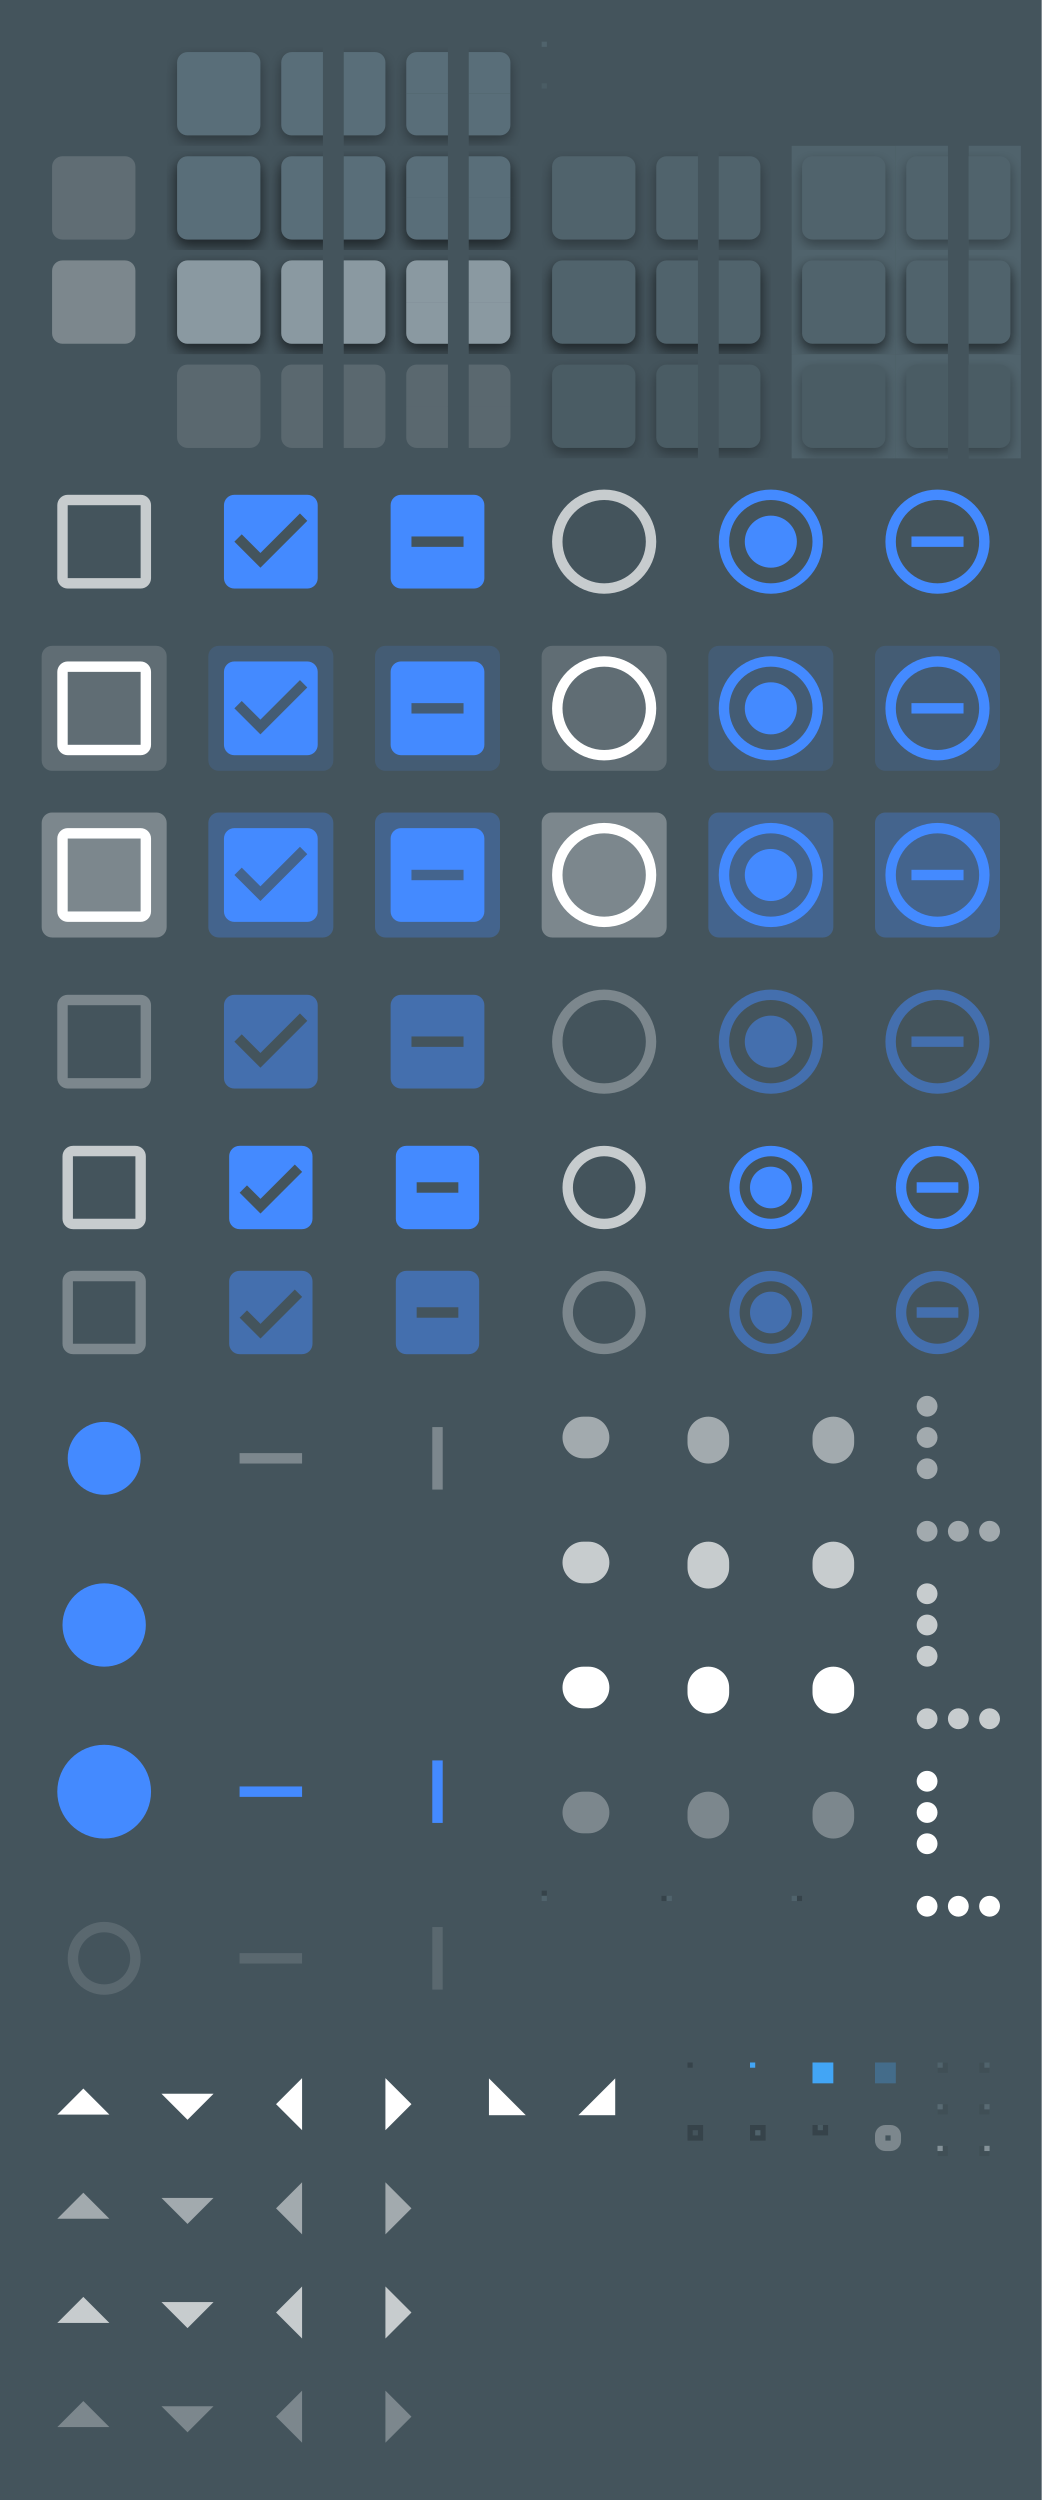
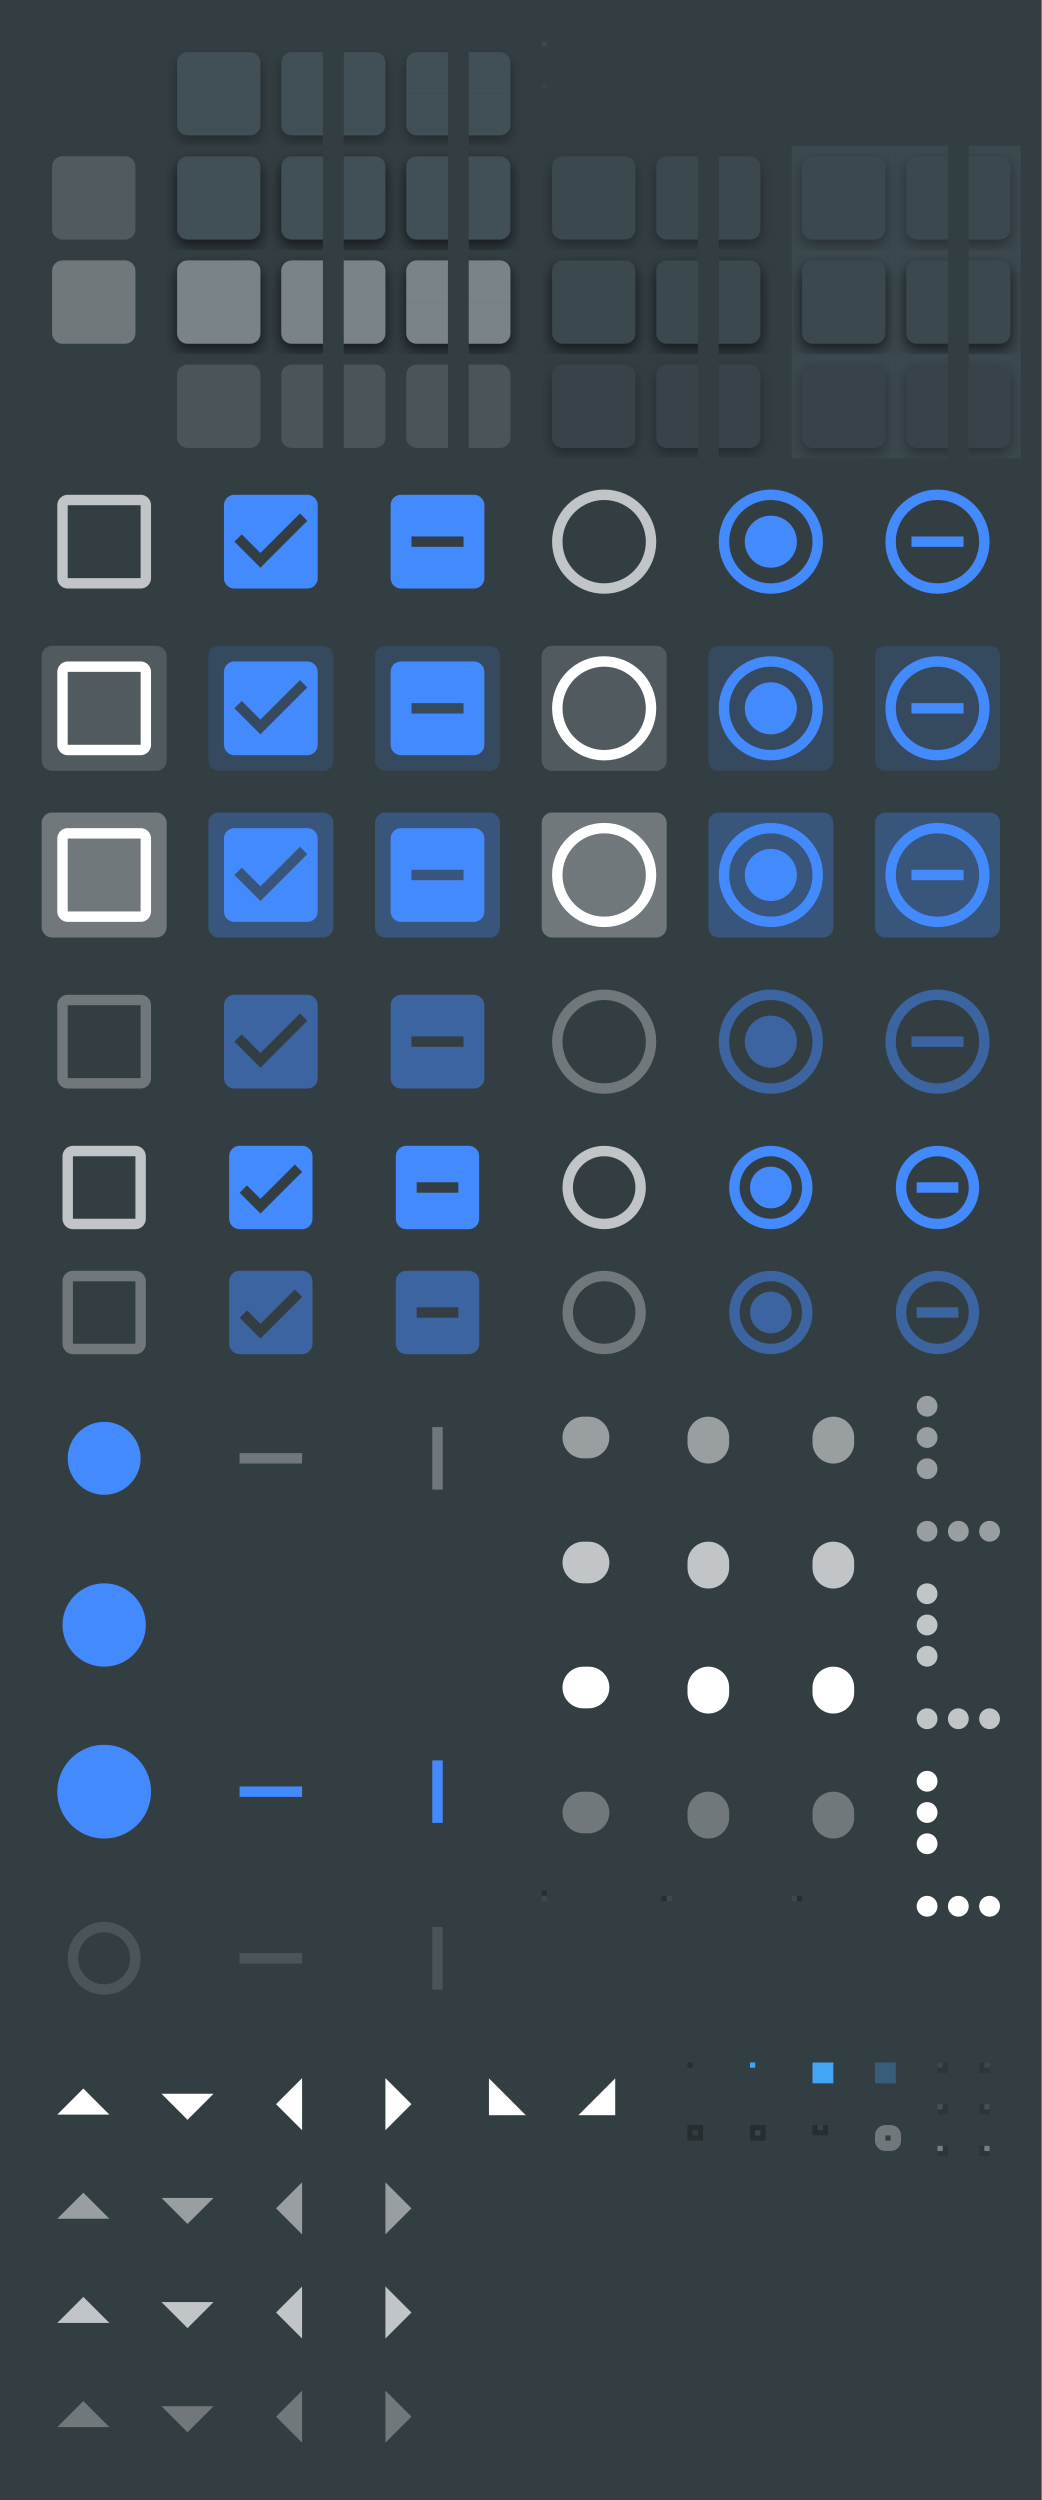
<svg xmlns="http://www.w3.org/2000/svg" xmlns:xlink="http://www.w3.org/1999/xlink" width="200" height="480" viewBox="0 0 200 480">
  <rect width="200" height="480" fill="url(#color-bg)" />
  <defs>
    <filter id="1" color-interpolation-filters="sRGB" x="0" y="0" width="1" height="1">
      <feFlood flood-color="#000000" flood-opacity="0.12" result="flood" />
      <feComposite operator="in" in="flood" in2="SourceGraphic" result="composite1" />
      <feGaussianBlur stdDeviation="1.5" in="composite1" result="blur" />
      <feOffset dx="0" dy="1" result="offset" />
      <feComposite in="SourceGraphic" in2="offset" result="fbSourceGraphic" />
      <feFlood flood-color="#000000" flood-opacity="0.24" result="flood" />
      <feComposite operator="in" in="flood" in2="fbSourceGraphic" result="composite1" />
      <feGaussianBlur stdDeviation="1" in="composite1" result="blur" />
      <feOffset dx="0" dy="1" result="offset" />
      <feComposite in="fbSourceGraphic" in2="offset" result="composite2" />
    </filter>
    <linearGradient id="color-fg">
      <stop stop-color="#FFFFFF" />
    </linearGradient>
    <linearGradient id="color-fg-insensitive">
      <stop stop-color="#FFFFFF" stop-opacity="0.5" />
    </linearGradient>
    <linearGradient id="color-fg-secondary">
      <stop stop-color="#FFFFFF" stop-opacity="0.7" />
    </linearGradient>
    <linearGradient id="color-fg-secondary-insensitive">
      <stop stop-color="#FFFFFF" stop-opacity="0.3" />
    </linearGradient>
    <linearGradient id="color-trough-insensitive">
      <stop stop-color="#FFFFFF" stop-opacity="0.12" />
    </linearGradient>
    <linearGradient id="color-primary">
      <stop stop-color="#42A5F5" />
    </linearGradient>
    <linearGradient id="color-accent">
      <stop stop-color="#448aff" />
    </linearGradient>
    <linearGradient id="color-accent-insensitive">
      <stop stop-color="#448aff" stop-opacity="0.5" />
    </linearGradient>
    <linearGradient id="color-bg">
-       <stop stop-color="#44545c" />
+       <stop stop-color="#333e43" />
    </linearGradient>
    <linearGradient id="color-bg-lighter">
-       <stop stop-color="#596e79" />
+       <stop stop-color="#414f56" />
    </linearGradient>
    <linearGradient id="color-base">
-       <stop stop-color="#50636c" />
+       <stop stop-color="#3b484e" />
    </linearGradient>
    <linearGradient id="color-base-alt">
-       <stop stop-color="#4a5c64" />
+       <stop stop-color="#374349" />
    </linearGradient>
    <linearGradient id="color-border">
-       <stop stop-color="#000000" stop-opacity="0.2" />
+       <stop stop-color="#000000" stop-opacity="0.26" />
    </linearGradient>
    <rect id="1x1" width="1" height="1" />
    <rect id="2x2" width="2" height="2" />
    <rect id="4x4" width="4" height="4" />
    <rect id="16x16" width="16" height="16" opacity="0" />
    <rect id="17x17" width="17" height="17" opacity="0" />
    <rect id="24x24" width="24" height="24" opacity="0" />
    <clipPath id="left">
      <rect width="10" height="20" />
    </clipPath>
    <clipPath id="right">
      <rect width="10" height="20" x="10" />
    </clipPath>
    <clipPath id="left-top">
      <rect width="10" height="10" />
    </clipPath>
    <clipPath id="left-bottom">
      <rect width="10" height="10" y="10" />
    </clipPath>
    <clipPath id="right-top">
      <rect width="10" height="10" x="10" />
    </clipPath>
    <clipPath id="right-bottom">
      <rect width="10" height="10" x="10" y="10" />
    </clipPath>
    <g id="base-box">
      <rect width="20" height="20" opacity="0" />
      <rect x="2" y="2" width="16" height="16" rx="2" ry="2" />
    </g>
    <use xlink:href="#base-box" id="base-flat-button" fill="url(#color-fg)" opacity="0" />
    <use xlink:href="#base-box" id="base-flat-button-hover" fill="url(#color-fg)" opacity="0.15" />
    <use xlink:href="#base-box" id="base-flat-button-active" fill="url(#color-fg)" opacity="0.3" />
    <use xlink:href="#base-box" id="base-flat-button-insensitive" fill="url(#color-fg)" opacity="0" />
    <use xlink:href="#base-box" id="base-button" fill="url(#color-bg-lighter)" filter="url(#1)" />
    <use xlink:href="#base-button" id="base-button-hover" filter="url(#1)" />
    <g id="base-button-active">
      <use xlink:href="#base-button-hover" />
      <use xlink:href="#base-flat-button-active" />
    </g>
    <use xlink:href="#base-box" id="base-button-insensitive" fill="url(#color-trough-insensitive)" />
    <use xlink:href="#1x1" id="base-entry-background" fill="url(#color-base)" />
    <use xlink:href="#1x1" id="base-entry-background-insensitive" fill="url(#color-base-alt)" />
    <use xlink:href="#base-box" id="base-entry-box" fill="url(#color-base)" filter="url(#1)" />
    <use xlink:href="#base-entry-box" id="base-entry-box-active" filter="url(#1)" />
    <use xlink:href="#base-box" id="base-entry-box-insensitive" fill="url(#color-base-alt)" filter="url(#1)" />
    <rect id="background-fill" width="20" height="20" />
    <g id="base-entry">
      <use xlink:href="#background-fill" />
      <use xlink:href="#base-entry-box" />
    </g>
    <g id="base-entry-active">
      <use xlink:href="#background-fill" />
      <use xlink:href="#base-entry-box-active" />
    </g>
    <g id="base-entry-insensitive">
      <use xlink:href="#background-fill" />
      <use xlink:href="#base-entry-box-insensitive" />
    </g>
    <use clip-path="url(#left)" xlink:href="#base-button" id="base-combo-rtl-button" />
    <use clip-path="url(#left)" xlink:href="#base-button-hover" id="base-combo-rtl-button-hover" />
    <use clip-path="url(#left)" xlink:href="#base-button-active" id="base-combo-rtl-button-active" />
    <use clip-path="url(#left)" xlink:href="#base-button-insensitive" id="base-combo-rtl-button-insensitive" />
    <use clip-path="url(#right)" xlink:href="#base-button" id="base-combo-ltr-button" />
    <use clip-path="url(#right)" xlink:href="#base-button-hover" id="base-combo-ltr-button-hover" />
    <use clip-path="url(#right)" xlink:href="#base-button-active" id="base-combo-ltr-button-active" />
    <use clip-path="url(#right)" xlink:href="#base-button-insensitive" id="base-combo-ltr-button-insensitive" />
    <use clip-path="url(#left-top)" xlink:href="#base-button" id="base-spin-rtl-up" />
    <use clip-path="url(#left-top)" xlink:href="#base-button-hover" id="base-spin-rtl-up-hover" />
    <use clip-path="url(#left-top)" xlink:href="#base-button-active" id="base-spin-rtl-up-active" />
    <use clip-path="url(#left-top)" xlink:href="#base-button-insensitive" id="base-spin-rtl-up-insensitive" />
    <use clip-path="url(#left-bottom)" xlink:href="#base-button" id="base-spin-rtl-down" />
    <use clip-path="url(#left-bottom)" xlink:href="#base-button-hover" id="base-spin-rtl-down-hover" />
    <use clip-path="url(#left-bottom)" xlink:href="#base-button-active" id="base-spin-rtl-down-active" />
    <use clip-path="url(#left-bottom)" xlink:href="#base-button-insensitive" id="base-spin-rtl-down-insensitive" />
    <use clip-path="url(#right-top)" xlink:href="#base-button" id="base-spin-ltr-up" />
    <use clip-path="url(#right-top)" xlink:href="#base-button-hover" id="base-spin-ltr-up-hover" />
    <use clip-path="url(#right-top)" xlink:href="#base-button-active" id="base-spin-ltr-up-active" />
    <use clip-path="url(#right-top)" xlink:href="#base-button-insensitive" id="base-spin-ltr-up-insensitive" />
    <use clip-path="url(#right-bottom)" xlink:href="#base-button" id="base-spin-ltr-down" />
    <use clip-path="url(#right-bottom)" xlink:href="#base-button-hover" id="base-spin-ltr-down-hover" />
    <use clip-path="url(#right-bottom)" xlink:href="#base-button-active" id="base-spin-ltr-down-active" />
    <use clip-path="url(#right-bottom)" xlink:href="#base-button-insensitive" id="base-spin-ltr-down-insensitive" />
    <use clip-path="url(#left)" xlink:href="#base-entry" id="base-combo-ltr-entry" />
    <use clip-path="url(#left)" xlink:href="#base-entry-active" id="base-combo-ltr-entry-active" />
    <use clip-path="url(#left)" xlink:href="#base-entry-insensitive" id="base-combo-ltr-entry-insensitive" />
    <use clip-path="url(#right)" xlink:href="#base-entry" id="base-combo-rtl-entry" />
    <use clip-path="url(#right)" xlink:href="#base-entry-active" id="base-combo-rtl-entry-active" />
    <use clip-path="url(#right)" xlink:href="#base-entry-insensitive" id="base-combo-rtl-entry-insensitive" />
    <path id="checkbox-unchecked-path" d="M19 5v14H5V5h14m0-2H5c-1.1 0-2 .9-2 2v14c0 1.1.9 2 2 2h14c1.1 0 2-.9 2-2V5c0-1.1-.9-2-2-2z" />
    <path id="checkbox-checked-path" d="M19 3H5c-1.11 0-2 .9-2 2v14c0 1.1.89 2 2 2h14c1.11 0 2-.9 2-2V5c0-1.1-.89-2-2-2zm-9 14l-5-5 1.41-1.41L10 14.17l7.59-7.59L19 8l-9 9z" />
    <path id="checkbox-mixed-path" d="M19 3H5c-1.1 0-2 .9-2 2v14c0 1.1.9 2 2 2h14c1.1 0 2-.9 2-2V5c0-1.1-.9-2-2-2zm-2 10H7v-2h10v2z" />
    <path id="radio-unchecked-path" d="M12 2C6.48 2 2 6.48 2 12s4.48 10 10 10 10-4.48 10-10S17.52 2 12 2zm0 18c-4.42 0-8-3.58-8-8s3.58-8 8-8 8 3.58 8 8-3.58 8-8 8z" />
    <path id="radio-checked-path" d="M12 7c-2.76 0-5 2.24-5 5s2.24 5 5 5 5-2.24 5-5-2.24-5-5-5zm0-5C6.48 2 2 6.48 2 12s4.48 10 10 10 10-4.48 10-10S17.52 2 12 2zm0 18c-4.42 0-8-3.58-8-8s3.58-8 8-8 8 3.58 8 8-3.58 8-8 8z" />
    <path id="radio-mixed-path" d="m12 2c-5.52 0-10 4.48-10 10s4.48 10 10 10 10-4.48 10-10-4.48-10-10-10zm0 2c4.42 0 8 3.58 8 8s-3.58 8-8 8-8-3.58-8-8 3.58-8 8-8zm-5 7v2h10v-2h-10z" />
    <path id="menu-checkbox-unchecked-path" d="m2 0a2 2 0 0 0 -2 2v12a2 2 0 0 0 2 2h12a2 2 0 0 0 2 -2v-12a2 2 0 0 0 -2 -2h-12zm0 2h12v12h-12v-12z" />
    <path id="menu-checkbox-checked-path" d="m2 0a2 2 0 0 0 -2 2v12a2 2 0 0 0 2 2h12a2 2 0 0 0 2 -2v-12a2 2 0 0 0 -2 -2h-12zm10.6 3.59l1.41 1.41-8 8-4-4 1.41-1.41 2.59 2.59 6.59-6.59z" />
    <path id="menu-checkbox-mixed-path" d="m2 0a2 2 0 0 0 -2 2v12a2 2 0 0 0 2 2h12a2 2 0 0 0 2 -2v-12a2 2 0 0 0 -2 -2h-12zm2 7h8v2h-8v-2z" />
    <path id="menu-radio-unchecked-path" d="m8 0a8 8 0 0 0 -8 8 8 8 0 0 0 8 8 8 8 0 0 0 8 -8 8 8 0 0 0 -8 -8zm0 2a6 6 0 0 1 6 6 6 6 0 0 1 -6 6 6 6 0 0 1 -6 -6 6 6 0 0 1 6 -6z" />
    <path id="menu-radio-checked-path" d="m8 0a8 8 0 0 0 -8 8 8 8 0 0 0 8 8 8 8 0 0 0 8 -8 8 8 0 0 0 -8 -8zm0 2a6 6 0 0 1 6 6 6 6 0 0 1 -6 6 6 6 0 0 1 -6 -6 6 6 0 0 1 6 -6zm0 2a4 4 0 0 0 -4 4 4 4 0 0 0 4 4 4 4 0 0 0 4 -4 4 4 0 0 0 -4 -4z" />
    <path id="menu-radio-mixed-path" d="m8 0a8 8 0 0 0 -8 8 8 8 0 0 0 8 8 8 8 0 0 0 8 -8 8 8 0 0 0 -8 -8zm0 2a6 6 0 0 1 6 6 6 6 0 0 1 -6 6 6 6 0 0 1 -6 -6 6 6 0 0 1 6 -6zm-4 5v2h8v-2h-8z" />
    <rect id="button-fill" width="24" height="24" rx="2" ry="2" />
    <g id="base-checkbox-unchecked">
      <use xlink:href="#button-fill" opacity="0" />
      <use xlink:href="#checkbox-unchecked-path" />
    </g>
    <g id="base-checkbox-unchecked-hover">
      <use xlink:href="#button-fill" opacity="0.15" />
      <use xlink:href="#checkbox-unchecked-path" />
    </g>
    <g id="base-checkbox-unchecked-active">
      <use xlink:href="#button-fill" opacity="0.3" />
      <use xlink:href="#checkbox-unchecked-path" />
    </g>
    <g id="base-checkbox-checked">
      <use xlink:href="#button-fill" opacity="0" />
      <use xlink:href="#checkbox-checked-path" />
    </g>
    <g id="base-checkbox-checked-hover">
      <use xlink:href="#button-fill" opacity="0.15" />
      <use xlink:href="#checkbox-checked-path" />
    </g>
    <g id="base-checkbox-checked-active">
      <use xlink:href="#button-fill" opacity="0.3" />
      <use xlink:href="#checkbox-checked-path" />
    </g>
    <g id="base-checkbox-mixed">
      <use xlink:href="#button-fill" opacity="0" />
      <use xlink:href="#checkbox-mixed-path" />
    </g>
    <g id="base-checkbox-mixed-hover">
      <use xlink:href="#button-fill" opacity="0.15" />
      <use xlink:href="#checkbox-mixed-path" />
    </g>
    <g id="base-checkbox-mixed-active">
      <use xlink:href="#button-fill" opacity="0.3" />
      <use xlink:href="#checkbox-mixed-path" />
    </g>
    <g id="base-radio-unchecked">
      <use xlink:href="#button-fill" opacity="0" />
      <use xlink:href="#radio-unchecked-path" />
    </g>
    <g id="base-radio-unchecked-hover">
      <use xlink:href="#button-fill" opacity="0.15" />
      <use xlink:href="#radio-unchecked-path" />
    </g>
    <g id="base-radio-unchecked-active">
      <use xlink:href="#button-fill" opacity="0.3" />
      <use xlink:href="#radio-unchecked-path" />
    </g>
    <g id="base-radio-checked">
      <use xlink:href="#button-fill" opacity="0" />
      <use xlink:href="#radio-checked-path" />
    </g>
    <g id="base-radio-checked-hover">
      <use xlink:href="#button-fill" opacity="0.15" />
      <use xlink:href="#radio-checked-path" />
    </g>
    <g id="base-radio-checked-active">
      <use xlink:href="#button-fill" opacity="0.3" />
      <use xlink:href="#radio-checked-path" />
    </g>
    <g id="base-radio-mixed">
      <use xlink:href="#button-fill" opacity="0" />
      <use xlink:href="#radio-mixed-path" />
    </g>
    <g id="base-radio-mixed-hover">
      <use xlink:href="#button-fill" opacity="0.15" />
      <use xlink:href="#radio-mixed-path" />
    </g>
    <g id="base-radio-mixed-active">
      <use xlink:href="#button-fill" opacity="0.3" />
      <use xlink:href="#radio-mixed-path" />
    </g>
    <g id="base-menu-checkbox-unchecked">
      <use xlink:href="#16x16" />
      <use xlink:href="#menu-checkbox-unchecked-path" />
    </g>
    <g id="base-menu-checkbox-checked">
      <use xlink:href="#16x16" />
      <use xlink:href="#menu-checkbox-checked-path" />
    </g>
    <g id="base-menu-checkbox-mixed">
      <use xlink:href="#16x16" />
      <use xlink:href="#menu-checkbox-mixed-path" />
    </g>
    <g id="base-menu-radio-unchecked">
      <use xlink:href="#16x16" />
      <use xlink:href="#menu-radio-unchecked-path" />
    </g>
    <g id="base-menu-radio-checked">
      <use xlink:href="#16x16" />
      <use xlink:href="#menu-radio-checked-path" />
    </g>
    <g id="base-menu-radio-mixed">
      <use xlink:href="#16x16" />
      <use xlink:href="#menu-radio-mixed-path" />
    </g>
    <g id="base-scale-slider">
      <use xlink:href="#24x24" />
      <circle cx="12" cy="12" r="7" fill="url(#color-accent)" />
    </g>
    <g id="base-scale-slider-hover">
      <use xlink:href="#24x24" />
      <circle cx="12" cy="12" r="8" fill="url(#color-accent)" />
    </g>
    <g id="base-scale-slider-active">
      <use xlink:href="#24x24" />
      <circle cx="12" cy="12" r="9" fill="url(#color-accent)" />
    </g>
    <g id="base-scale-slider-insensitive">
      <use xlink:href="#24x24" />
      <circle cx="12" cy="12" r="7" fill="url(#color-bg)" />
      <circle cx="12" cy="12" r="6" fill="none" stroke="url(#color-trough-insensitive)" stroke-width="2" />
    </g>
    <g id="base-scale-horz-trough">
      <use xlink:href="#24x24" />
      <rect width="12" height="2" x="6" y="11" />
    </g>
    <g id="base-scale-vert-trough">
      <use xlink:href="#24x24" />
      <rect width="2" height="12" x="11" y="6" />
    </g>
    <g id="base-scrollbar-horz-slider">
      <use xlink:href="#17x17" y="-1" />
      <rect width="9" height="8" x="4" y="4" ry="4" />
    </g>
    <g id="base-scrollbar-horz-trough">
      <use xlink:href="#base-border" y="-1" />
      <use xlink:href="#base-entry-background" />
    </g>
    <use xlink:href="#base-scrollbar-horz-slider" id="base-scrollbar-vert-ltr-slider" transform="rotate(-90 8.5 8.5)" />
    <use xlink:href="#base-scrollbar-horz-trough" id="base-scrollbar-vert-ltr-trough" transform="rotate(-90 0.5 0.5)" />
    <use xlink:href="#base-scrollbar-horz-slider" id="base-scrollbar-vert-rtl-slider" transform="rotate(90 8 8)" />
    <use xlink:href="#base-scrollbar-horz-trough" id="base-scrollbar-vert-rtl-trough" transform="rotate(90 0.5 0.5)" />
    <g id="base-handle-horz">
      <circle cx="2" cy="2" r="2" />
      <circle cx="8" cy="2" r="2" />
      <circle cx="14" cy="2" r="2" />
    </g>
    <use xlink:href="#base-handle-horz" id="base-handle-vert" transform="rotate(90 2 2)" />
    <path id="pan-path" d="M 13,6 8,11 3,6 Z" />
    <g id="base-pan-down">
      <use xlink:href="#16x16" />
      <use xlink:href="#pan-path" />
    </g>
    <g id="base-pan-up">
      <use xlink:href="#16x16" />
      <use xlink:href="#pan-path" transform="rotate(180 8 8)" />
    </g>
    <g id="base-pan-left">
      <use xlink:href="#16x16" />
      <use xlink:href="#pan-path" transform="rotate(90 8 8)" />
    </g>
    <g id="base-pan-right">
      <use xlink:href="#16x16" />
      <use xlink:href="#pan-path" transform="rotate(-90 8 8)" />
    </g>
    <g id="base-pan-left-semi">
      <use xlink:href="#16x16" />
      <use xlink:href="#pan-path" transform="rotate(45 8 8)" />
    </g>
    <g id="base-pan-right-semi">
      <use xlink:href="#16x16" />
      <use xlink:href="#pan-path" transform="rotate(-45 8 8)" />
    </g>
    <use xlink:href="#1x1" id="base-border" fill="url(#color-border)" />
    <use xlink:href="#1x1" id="base-tab" fill="url(#color-primary)" />
    <use xlink:href="#4x4" id="base-progressbar-progress" fill="url(#color-primary)" />
    <g id="base-progressbar-trough">
      <use xlink:href="#4x4" fill="url(#color-bg)" />
      <use xlink:href="#base-progressbar-progress" opacity="0.3" />
    </g>
    <rect id="base-frame" x="0.5" y="0.5" width="2" height="2" fill="none" stroke="url(#color-border)" stroke-width="1" />
    <g id="base-frame-notebook">
      <rect width="3" height="3" fill="url(#color-border)" />
      <use xlink:href="#1x1" x="1" y="1" fill="url(#color-base)" />
    </g>
    <g id="base-frame-inline">
      <rect width="3" height="2" fill="url(#color-border)" />
      <use xlink:href="#1x1" x="1" fill="url(#color-base-alt)" />
    </g>
    <rect id="base-focus" x="1" y="1" width="3" height="3" rx="1" ry="1" fill="none" stroke="url(#color-fg)" stroke-width="2" opacity="0.3" />
    <g id="base-treeview-ltr-button">
      <use xlink:href="#2x2" fill="url(#color-base)" />
      <use xlink:href="#2x2" fill="url(#color-border)" />
      <use xlink:href="#1x1" fill="url(#color-base)" />
    </g>
    <g id="base-treeview-ltr-button-hover">
      <use xlink:href="#base-treeview-ltr-button" />
      <use xlink:href="#1x1" fill="url(#color-fg)" opacity="0.05" />
    </g>
    <g id="base-treeview-ltr-button-active">
      <use xlink:href="#base-treeview-ltr-button" />
      <use xlink:href="#1x1" fill="url(#color-fg)" opacity="0.3" />
    </g>
    <use xlink:href="#base-treeview-ltr-button" id="base-treeview-rtl-button" transform="scale(-1 1)" />
    <use xlink:href="#base-treeview-ltr-button-hover" id="base-treeview-rtl-button-hover" transform="scale(-1 1)" />
    <use xlink:href="#base-treeview-ltr-button-active" id="base-treeview-rtl-button-active" transform="scale(-1 1)" />
  </defs>
  <use x="8" y="8" xlink:href="#base-flat-button" id="flat-button" />
  <use x="8" y="28" xlink:href="#base-flat-button-hover" id="flat-button-hover" />
  <use x="8" y="48" xlink:href="#base-flat-button-active" id="flat-button-active" />
  <use x="8" y="68" xlink:href="#base-flat-button-insensitive" id="flat-button-insensitive" />
  <use x="32" y="8" xlink:href="#base-button" id="button" />
  <use x="32" y="28" xlink:href="#base-button-hover" id="button-hover" />
  <use x="32" y="48" xlink:href="#base-button-active" id="button-active" />
  <use x="32" y="68" xlink:href="#base-button-insensitive" id="button-insensitive" />
  <use x="52" y="8" xlink:href="#base-combo-rtl-button" id="combo-rtl-button" />
  <use x="52" y="28" xlink:href="#base-combo-rtl-button-hover" id="combo-rtl-button-hover" />
  <use x="52" y="48" xlink:href="#base-combo-rtl-button-active" id="combo-rtl-button-active" />
  <use x="52" y="68" xlink:href="#base-combo-rtl-button-insensitive" id="combo-rtl-button-insensitive" />
  <use x="56" y="8" xlink:href="#base-combo-ltr-button" id="combo-ltr-button" />
  <use x="56" y="28" xlink:href="#base-combo-ltr-button-hover" id="combo-ltr-button-hover" />
  <use x="56" y="48" xlink:href="#base-combo-ltr-button-active" id="combo-ltr-button-active" />
  <use x="56" y="68" xlink:href="#base-combo-ltr-button-insensitive" id="combo-ltr-button-insensitive" />
  <use x="76" y="8" xlink:href="#base-spin-rtl-up" id="spin-rtl-up" />
  <use x="76" y="28" xlink:href="#base-spin-rtl-up-hover" id="spin-rtl-up-hover" />
  <use x="76" y="48" xlink:href="#base-spin-rtl-up-active" id="spin-rtl-up-active" />
  <use x="76" y="68" xlink:href="#base-spin-rtl-up-insensitive" id="spin-rtl-up-insensitive" />
  <use x="76" y="8" xlink:href="#base-spin-rtl-down" id="spin-rtl-down" />
  <use x="76" y="28" xlink:href="#base-spin-rtl-down-hover" id="spin-rtl-down-hover" />
  <use x="76" y="48" xlink:href="#base-spin-rtl-down-active" id="spin-rtl-down-active" />
  <use x="76" y="68" xlink:href="#base-spin-rtl-down-insensitive" id="spin-rtl-down-insensitive" />
  <use x="80" y="8" xlink:href="#base-spin-ltr-up" id="spin-ltr-up" />
  <use x="80" y="28" xlink:href="#base-spin-ltr-up-hover" id="spin-ltr-up-hover" />
  <use x="80" y="48" xlink:href="#base-spin-ltr-up-active" id="spin-ltr-up-active" />
  <use x="80" y="68" xlink:href="#base-spin-ltr-up-insensitive" id="spin-ltr-up-insensitive" />
  <use x="80" y="8" xlink:href="#base-spin-ltr-down" id="spin-ltr-down" />
  <use x="80" y="28" xlink:href="#base-spin-ltr-down-hover" id="spin-ltr-down-hover" />
  <use x="80" y="48" xlink:href="#base-spin-ltr-down-active" id="spin-ltr-down-active" />
  <use x="80" y="68" xlink:href="#base-spin-ltr-down-insensitive" id="spin-ltr-down-insensitive" />
  <use x="104" y="8" xlink:href="#base-entry-background" id="entry-background" />
  <use x="104" y="16" xlink:href="#base-entry-background-insensitive" id="entry-background-insensitive" />
  <use x="104" y="28" xlink:href="#base-entry" fill="url(#color-bg)" id="entry" />
  <use x="104" y="48" xlink:href="#base-entry-active" fill="url(#color-bg)" id="entry-active" />
  <use x="104" y="68" xlink:href="#base-entry-insensitive" fill="url(#color-bg)" id="entry-insensitive" />
  <use x="124" y="28" xlink:href="#base-combo-ltr-entry" fill="url(#color-bg)" id="combo-ltr-entry" />
  <use x="124" y="48" xlink:href="#base-combo-ltr-entry-active" fill="url(#color-bg)" id="combo-ltr-entry-active" />
  <use x="124" y="68" xlink:href="#base-combo-ltr-entry-insensitive" fill="url(#color-bg)" id="combo-ltr-entry-insensitive" />
  <use x="128" y="28" xlink:href="#base-combo-rtl-entry" fill="url(#color-bg)" id="combo-rtl-entry" />
  <use x="128" y="48" xlink:href="#base-combo-rtl-entry-active" fill="url(#color-bg)" id="combo-rtl-entry-active" />
  <use x="128" y="68" xlink:href="#base-combo-rtl-entry-insensitive" fill="url(#color-bg)" id="combo-rtl-entry-insensitive" />
  <use x="152" y="28" xlink:href="#base-entry" fill="url(#color-base)" id="notebook-entry" />
  <use x="152" y="48" xlink:href="#base-entry-active" fill="url(#color-base)" id="notebook-entry-active" />
  <use x="152" y="68" xlink:href="#base-entry-insensitive" fill="url(#color-base)" id="notebook-entry-insensitive" />
  <use x="172" y="28" xlink:href="#base-combo-ltr-entry" fill="url(#color-base)" id="notebook-combo-ltr-entry" />
  <use x="172" y="48" xlink:href="#base-combo-ltr-entry-active" fill="url(#color-base)" id="notebook-combo-ltr-entry-active" />
  <use x="172" y="68" xlink:href="#base-combo-ltr-entry-insensitive" fill="url(#color-base)" id="notebook-combo-ltr-entry-insensitive" />
  <use x="176" y="28" xlink:href="#base-combo-rtl-entry" fill="url(#color-base)" id="notebook-combo-rtl-entry" />
  <use x="176" y="48" xlink:href="#base-combo-rtl-entry-active" fill="url(#color-base)" id="notebook-combo-rtl-entry-active" />
  <use x="176" y="68" xlink:href="#base-combo-rtl-entry-insensitive" fill="url(#color-base)" id="notebook-combo-rtl-entry-insensitive" />
  <use x="8" y="92" xlink:href="#base-checkbox-unchecked" fill="url(#color-fg-secondary)" id="checkbox-unchecked" />
  <use x="8" y="124" xlink:href="#base-checkbox-unchecked-hover" fill="url(#color-fg)" id="checkbox-unchecked-hover" />
  <use x="8" y="156" xlink:href="#base-checkbox-unchecked-active" fill="url(#color-fg)" id="checkbox-unchecked-active" />
  <use x="8" y="188" xlink:href="#base-checkbox-unchecked" fill="url(#color-fg-secondary-insensitive)" id="checkbox-unchecked-insensitive" />
  <use x="40" y="92" xlink:href="#base-checkbox-checked" fill="url(#color-accent)" id="checkbox-checked" />
  <use x="40" y="124" xlink:href="#base-checkbox-checked-hover" fill="url(#color-accent)" id="checkbox-checked-hover" />
  <use x="40" y="156" xlink:href="#base-checkbox-checked-active" fill="url(#color-accent)" id="checkbox-checked-active" />
  <use x="40" y="188" xlink:href="#base-checkbox-checked" fill="url(#color-accent-insensitive)" id="checkbox-checked-insensitive" />
  <use x="72" y="92" xlink:href="#base-checkbox-mixed" fill="url(#color-accent)" id="checkbox-mixed" />
  <use x="72" y="124" xlink:href="#base-checkbox-mixed-hover" fill="url(#color-accent)" id="checkbox-mixed-hover" />
  <use x="72" y="156" xlink:href="#base-checkbox-mixed-active" fill="url(#color-accent)" id="checkbox-mixed-active" />
  <use x="72" y="188" xlink:href="#base-checkbox-mixed" fill="url(#color-accent-insensitive)" id="checkbox-mixed-insensitive" />
  <use x="104" y="92" xlink:href="#base-radio-unchecked" fill="url(#color-fg-secondary)" id="radio-unchecked" />
  <use x="104" y="124" xlink:href="#base-radio-unchecked-hover" fill="url(#color-fg)" id="radio-unchecked-hover" />
  <use x="104" y="156" xlink:href="#base-radio-unchecked-active" fill="url(#color-fg)" id="radio-unchecked-active" />
  <use x="104" y="188" xlink:href="#base-radio-unchecked" fill="url(#color-fg-secondary-insensitive)" id="radio-unchecked-insensitive" />
  <use x="136" y="92" xlink:href="#base-radio-checked" fill="url(#color-accent)" id="radio-checked" />
  <use x="136" y="124" xlink:href="#base-radio-checked-hover" fill="url(#color-accent)" id="radio-checked-hover" />
  <use x="136" y="156" xlink:href="#base-radio-checked-active" fill="url(#color-accent)" id="radio-checked-active" />
  <use x="136" y="188" xlink:href="#base-radio-checked" fill="url(#color-accent-insensitive)" id="radio-checked-insensitive" />
  <use x="168" y="92" xlink:href="#base-radio-mixed" fill="url(#color-accent)" id="radio-mixed" />
  <use x="168" y="124" xlink:href="#base-radio-mixed-hover" fill="url(#color-accent)" id="radio-mixed-hover" />
  <use x="168" y="156" xlink:href="#base-radio-mixed-active" fill="url(#color-accent)" id="radio-mixed-active" />
  <use x="168" y="188" xlink:href="#base-radio-mixed" fill="url(#color-accent-insensitive)" id="radio-mixed-insensitive" />
  <use x="12" y="220" xlink:href="#base-menu-checkbox-unchecked" fill="url(#color-fg-secondary)" id="menu-checkbox-unchecked" />
  <use x="12" y="244" xlink:href="#base-menu-checkbox-unchecked" fill="url(#color-fg-secondary-insensitive)" id="menu-checkbox-unchecked-insensitive" />
  <use x="44" y="220" xlink:href="#base-menu-checkbox-checked" fill="url(#color-accent)" id="menu-checkbox-checked" />
  <use x="44" y="244" xlink:href="#base-menu-checkbox-checked" fill="url(#color-accent-insensitive)" id="menu-checkbox-checked-insensitive" />
  <use x="76" y="220" xlink:href="#base-menu-checkbox-mixed" fill="url(#color-accent)" id="menu-checkbox-mixed" />
  <use x="76" y="244" xlink:href="#base-menu-checkbox-mixed" fill="url(#color-accent-insensitive)" id="menu-checkbox-mixed-insensitive" />
  <use x="108" y="220" xlink:href="#base-menu-radio-unchecked" fill="url(#color-fg-secondary)" id="menu-radio-unchecked" />
  <use x="108" y="244" xlink:href="#base-menu-radio-unchecked" fill="url(#color-fg-secondary-insensitive)" id="menu-radio-unchecked-insensitive" />
  <use x="140" y="220" xlink:href="#base-menu-radio-checked" fill="url(#color-accent)" id="menu-radio-checked" />
  <use x="140" y="244" xlink:href="#base-menu-radio-checked" fill="url(#color-accent-insensitive)" id="menu-radio-checked-insensitive" />
  <use x="172" y="220" xlink:href="#base-menu-radio-mixed" fill="url(#color-accent)" id="menu-radio-mixed" />
  <use x="172" y="244" xlink:href="#base-menu-radio-mixed" fill="url(#color-accent-insensitive)" id="menu-radio-mixed-insensitive" />
  <use x="8" y="268" xlink:href="#base-scale-slider" id="scale-slider" />
  <use x="8" y="300" xlink:href="#base-scale-slider-hover" id="scale-slider-hover" />
  <use x="8" y="332" xlink:href="#base-scale-slider-active" id="scale-slider-active" />
  <use x="8" y="364" xlink:href="#base-scale-slider-insensitive" id="scale-slider-insensitive" />
  <use x="40" y="268" xlink:href="#base-scale-horz-trough" fill="url(#color-fg-secondary-insensitive)" id="scale-horz-trough" />
  <use x="40" y="332" xlink:href="#base-scale-horz-trough" fill="url(#color-accent)" id="scale-horz-trough-active" />
  <use x="40" y="364" xlink:href="#base-scale-horz-trough" fill="url(#color-trough-insensitive)" id="scale-horz-trough-insensitive" />
  <use x="72" y="268" xlink:href="#base-scale-vert-trough" fill="url(#color-fg-secondary-insensitive)" id="scale-vert-trough" />
  <use x="72" y="332" xlink:href="#base-scale-vert-trough" fill="url(#color-accent)" id="scale-vert-trough-active" />
  <use x="72" y="364" xlink:href="#base-scale-vert-trough" fill="url(#color-trough-insensitive)" id="scale-vert-trough-insensitive" />
  <use x="104" y="268" xlink:href="#base-scrollbar-horz-slider" fill="url(#color-fg-insensitive)" id="scrollbar-horz-slider" />
  <use x="104" y="292" xlink:href="#base-scrollbar-horz-slider" fill="url(#color-fg-secondary)" id="scrollbar-horz-slider-hover" />
  <use x="104" y="316" xlink:href="#base-scrollbar-horz-slider" fill="url(#color-fg)" id="scrollbar-horz-slider-active" />
  <use x="104" y="340" xlink:href="#base-scrollbar-horz-slider" fill="url(#color-fg-secondary-insensitive)" id="scrollbar-horz-slider-insensitive" />
  <use x="104" y="364" xlink:href="#base-scrollbar-horz-trough" id="scrollbar-horz-trough" />
  <use x="128" y="268" xlink:href="#base-scrollbar-vert-ltr-slider" fill="url(#color-fg-insensitive)" id="scrollbar-vert-ltr-slider" />
  <use x="128" y="292" xlink:href="#base-scrollbar-vert-ltr-slider" fill="url(#color-fg-secondary)" id="scrollbar-vert-ltr-slider-hover" />
  <use x="128" y="316" xlink:href="#base-scrollbar-vert-ltr-slider" fill="url(#color-fg)" id="scrollbar-vert-ltr-slider-active" />
  <use x="128" y="340" xlink:href="#base-scrollbar-vert-ltr-slider" fill="url(#color-fg-secondary-insensitive)" id="scrollbar-vert-ltr-slider-insensitive" />
  <use x="128" y="364" xlink:href="#base-scrollbar-vert-ltr-trough" id="scrollbar-vert-ltr-trough" />
  <use x="152" y="268" xlink:href="#base-scrollbar-vert-rtl-slider" fill="url(#color-fg-insensitive)" id="scrollbar-vert-rtl-slider" />
  <use x="152" y="292" xlink:href="#base-scrollbar-vert-rtl-slider" fill="url(#color-fg-secondary)" id="scrollbar-vert-rtl-slider-hover" />
  <use x="152" y="316" xlink:href="#base-scrollbar-vert-rtl-slider" fill="url(#color-fg)" id="scrollbar-vert-rtl-slider-active" />
  <use x="152" y="340" xlink:href="#base-scrollbar-vert-rtl-slider" fill="url(#color-fg-secondary-insensitive)" id="scrollbar-vert-rtl-slider-insensitive" />
  <use x="152" y="364" xlink:href="#base-scrollbar-vert-rtl-trough" id="scrollbar-vert-rtl-trough" />
  <use x="176" y="292" xlink:href="#base-handle-horz" fill="url(#color-fg-insensitive)" id="handle-horz" />
  <use x="176" y="328" xlink:href="#base-handle-horz" fill="url(#color-fg-secondary)" id="handle-horz-hover" />
  <use x="176" y="364" xlink:href="#base-handle-horz" fill="url(#color-fg)" id="handle-horz-active" />
  <use x="176" y="268" xlink:href="#base-handle-vert" fill="url(#color-fg-insensitive)" id="handle-vert" />
  <use x="176" y="304" xlink:href="#base-handle-vert" fill="url(#color-fg-secondary)" id="handle-vert-hover" />
  <use x="176" y="340" xlink:href="#base-handle-vert" fill="url(#color-fg)" id="handle-vert-active" />
  <use x="8" y="396" xlink:href="#base-pan-up" fill="url(#color-fg)" id="pan-up" />
  <use x="8" y="416" xlink:href="#base-pan-up" fill="url(#color-fg-insensitive)" id="pan-up-insensitive" />
  <use x="8" y="436" xlink:href="#base-pan-up" fill="url(#color-fg-secondary)" id="pan-up-alt" />
  <use x="8" y="456" xlink:href="#base-pan-up" fill="url(#color-fg-secondary-insensitive)" id="pan-up-alt-insensitive" />
  <use x="28" y="396" xlink:href="#base-pan-down" fill="url(#color-fg)" id="pan-down" />
  <use x="28" y="416" xlink:href="#base-pan-down" fill="url(#color-fg-insensitive)" id="pan-down-insensitive" />
  <use x="28" y="436" xlink:href="#base-pan-down" fill="url(#color-fg-secondary)" id="pan-down-alt" />
  <use x="28" y="456" xlink:href="#base-pan-down" fill="url(#color-fg-secondary-insensitive)" id="pan-down-alt-insensitive" />
  <use x="48" y="396" xlink:href="#base-pan-left" fill="url(#color-fg)" id="pan-left" />
  <use x="48" y="416" xlink:href="#base-pan-left" fill="url(#color-fg-insensitive)" id="pan-left-insensitive" />
  <use x="48" y="436" xlink:href="#base-pan-left" fill="url(#color-fg-secondary)" id="pan-left-alt" />
  <use x="48" y="456" xlink:href="#base-pan-left" fill="url(#color-fg-secondary-insensitive)" id="pan-left-alt-insensitive" />
  <use x="68" y="396" xlink:href="#base-pan-right" fill="url(#color-fg)" id="pan-right" />
  <use x="68" y="416" xlink:href="#base-pan-right" fill="url(#color-fg-insensitive)" id="pan-right-insensitive" />
  <use x="68" y="436" xlink:href="#base-pan-right" fill="url(#color-fg-secondary)" id="pan-right-alt" />
  <use x="68" y="456" xlink:href="#base-pan-right" fill="url(#color-fg-secondary-insensitive)" id="pan-right-alt-insensitive" />
  <use x="88" y="396" xlink:href="#base-pan-left-semi" fill="url(#color-fg)" id="pan-left-semi" />
  <use x="108" y="396" xlink:href="#base-pan-right-semi" fill="url(#color-fg)" id="pan-right-semi" />
  <use x="132" y="396" xlink:href="#base-border" id="border" />
  <use x="144" y="396" xlink:href="#base-tab" id="tab" />
  <use x="156" y="396" xlink:href="#base-progressbar-progress" id="progressbar-progress" />
  <use x="168" y="396" xlink:href="#base-progressbar-trough" id="progressbar-trough" />
  <use x="132" y="408" xlink:href="#base-frame" id="frame" />
  <use x="144" y="408" xlink:href="#base-frame-notebook" id="frame-notebook" />
  <use x="156" y="408" xlink:href="#base-frame-inline" id="frame-inline" />
  <use x="168" y="408" xlink:href="#base-focus" id="focus" />
  <use x="180" y="396" xlink:href="#base-treeview-ltr-button" id="treeview-ltr-button" />
  <use x="180" y="404" xlink:href="#base-treeview-ltr-button-hover" id="treeview-ltr-button-hover" />
  <use x="180" y="412" xlink:href="#base-treeview-ltr-button-active" id="treeview-ltr-button-active" />
  <use x="190" y="396" xlink:href="#base-treeview-rtl-button" id="treeview-rtl-button" />
  <use x="190" y="404" xlink:href="#base-treeview-rtl-button-hover" id="treeview-rtl-button-hover" />
  <use x="190" y="412" xlink:href="#base-treeview-rtl-button-active" id="treeview-rtl-button-active" />
</svg>
